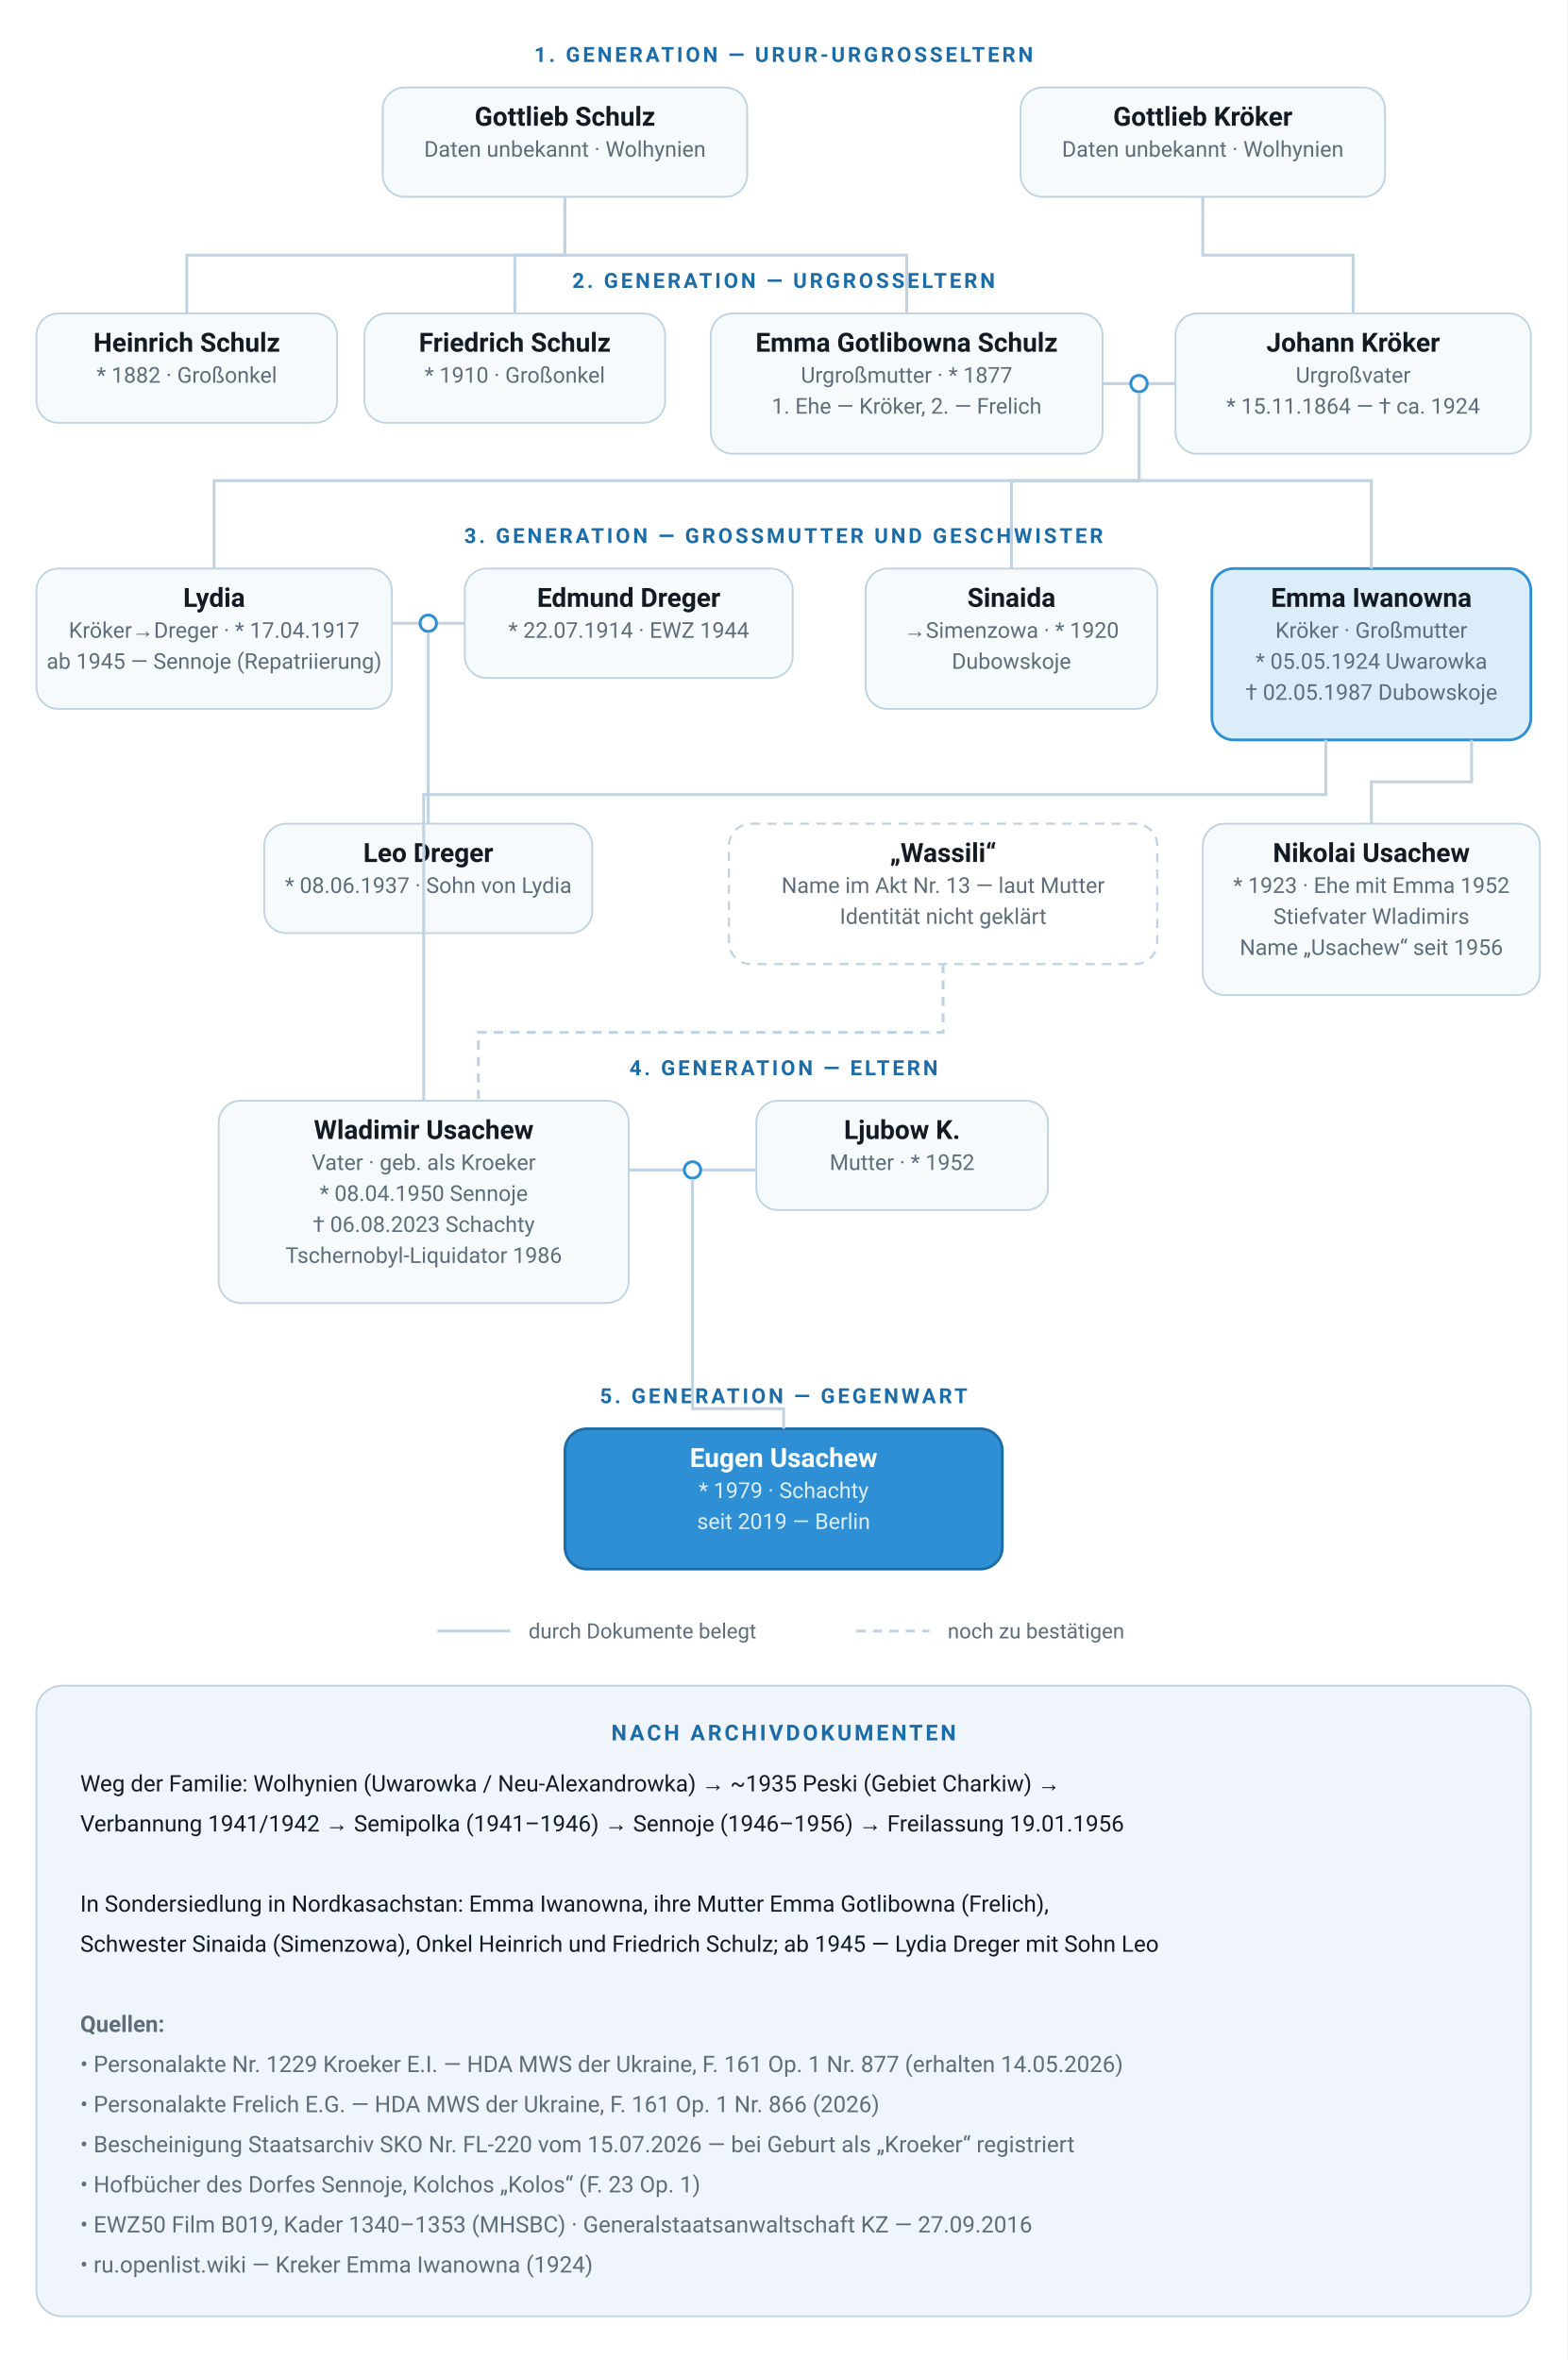
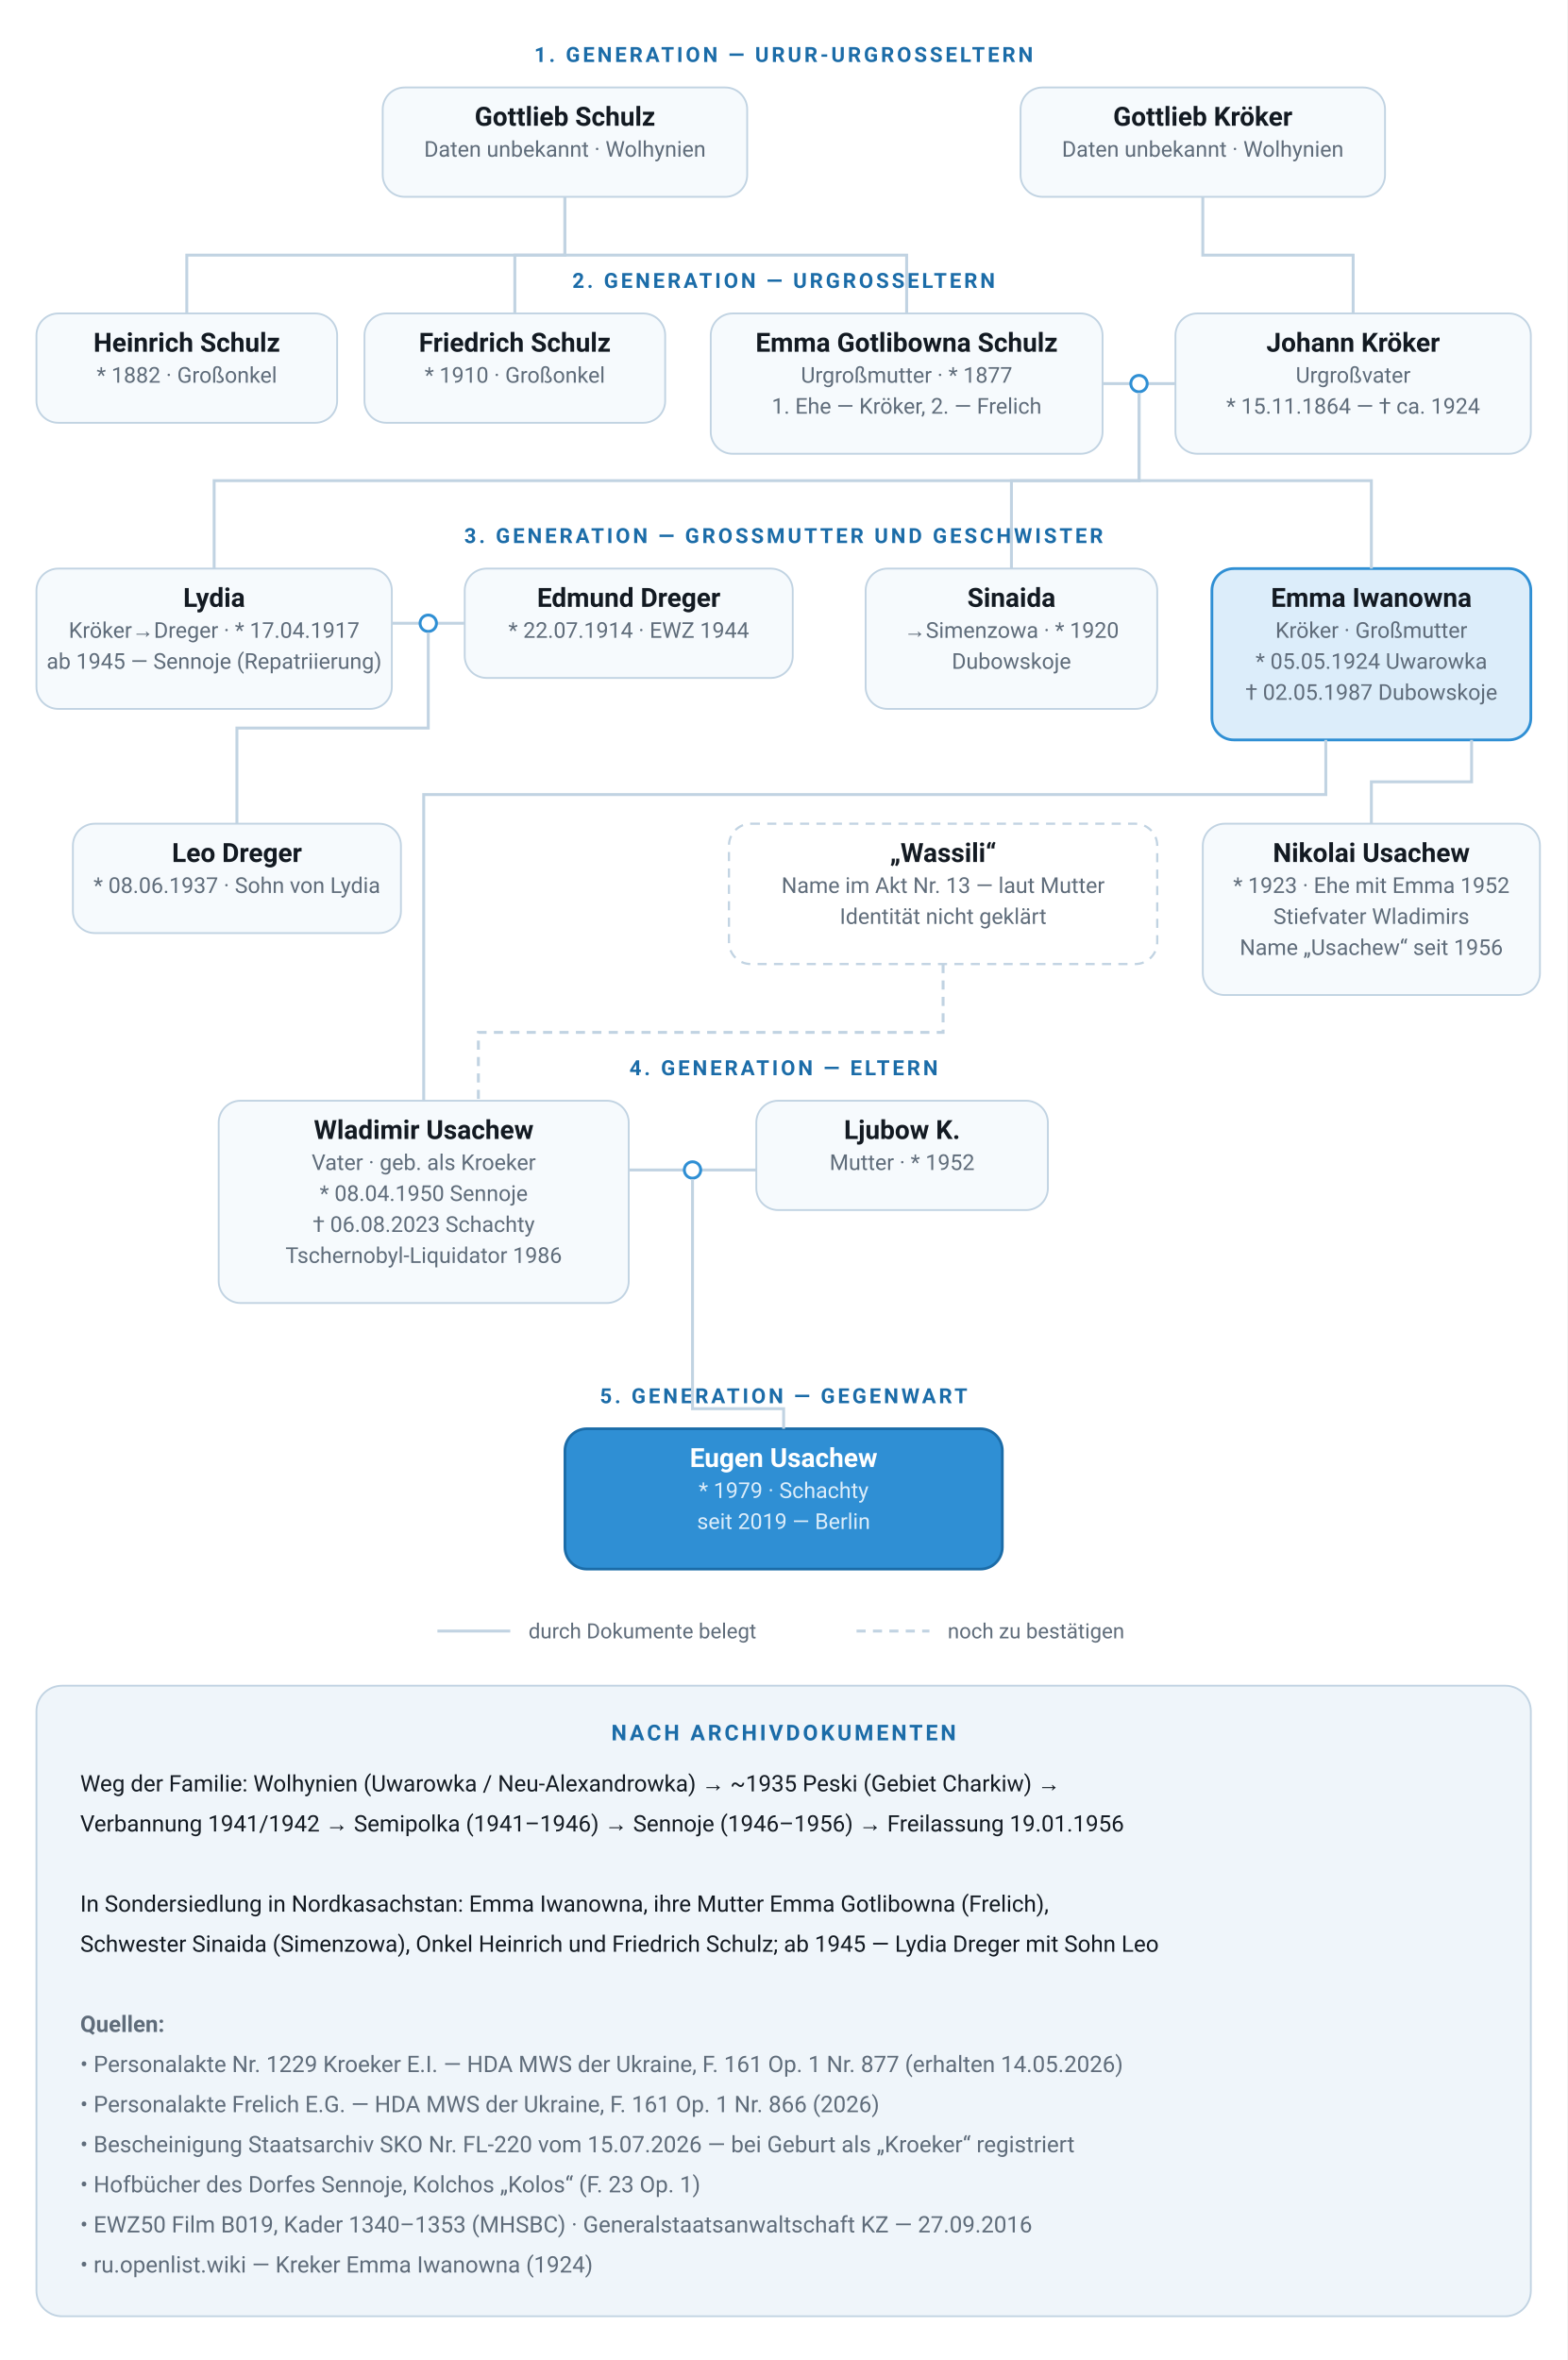
<svg xmlns="http://www.w3.org/2000/svg" width="100%" viewBox="0 0 860 1295" role="img" font-family="-apple-system, BlinkMacSystemFont, 'Segoe UI', Roboto, 'Helvetica Neue', Arial, sans-serif">
  <rect x="0" y="0" width="860" height="1295" fill="#ffffff" />
  <text x="430" y="34" text-anchor="middle" font-size="11.5" font-weight="700" letter-spacing="1.5" fill="#1b6ca8">1. GENERATION — URUR-URGROSSELTERN</text>
  <rect x="210" y="48" width="200" height="60" rx="12" fill="#f6fafd" stroke="#c1d3e2" stroke-width="1" />
  <text x="310" y="69" text-anchor="middle" font-size="14.5" font-weight="600" fill="#131a22">Gottlieb Schulz</text>
  <text x="310" y="86" text-anchor="middle" font-size="12" fill="#5f6c7a">Daten unbekannt · Wolhynien</text>
  <rect x="560" y="48" width="200" height="60" rx="12" fill="#f6fafd" stroke="#c1d3e2" stroke-width="1" />
  <text x="660" y="69" text-anchor="middle" font-size="14.5" font-weight="600" fill="#131a22">Gottlieb Kröker</text>
  <text x="660" y="86" text-anchor="middle" font-size="12" fill="#5f6c7a">Daten unbekannt · Wolhynien</text>
  <text x="430" y="158" text-anchor="middle" font-size="11.5" font-weight="700" letter-spacing="1.5" fill="#1b6ca8">2. GENERATION — URGROSSELTERN</text>
  <rect x="20" y="172" width="165" height="60" rx="12" fill="#f6fafd" stroke="#c1d3e2" stroke-width="1" />
  <text x="102.5" y="193" text-anchor="middle" font-size="14.5" font-weight="600" fill="#131a22">Heinrich Schulz</text>
  <text x="102.5" y="210" text-anchor="middle" font-size="12" fill="#5f6c7a">* 1882 · Großonkel</text>
  <rect x="200" y="172" width="165" height="60" rx="12" fill="#f6fafd" stroke="#c1d3e2" stroke-width="1" />
  <text x="282.5" y="193" text-anchor="middle" font-size="14.5" font-weight="600" fill="#131a22">Friedrich Schulz</text>
  <text x="282.5" y="210" text-anchor="middle" font-size="12" fill="#5f6c7a">* 1910 · Großonkel</text>
  <rect x="390" y="172" width="215" height="77" rx="12" fill="#f6fafd" stroke="#c1d3e2" stroke-width="1" />
  <text x="497.5" y="193" text-anchor="middle" font-size="14.5" font-weight="600" fill="#131a22">Emma Gotlibowna Schulz</text>
  <text x="497.5" y="210" text-anchor="middle" font-size="12" fill="#5f6c7a">Urgroßmutter · * 1877</text>
  <text x="497.5" y="227" text-anchor="middle" font-size="12" fill="#5f6c7a">1. Ehe — Kröker, 2. — Frelich</text>
  <rect x="645" y="172" width="195" height="77" rx="12" fill="#f6fafd" stroke="#c1d3e2" stroke-width="1" />
  <text x="742.5" y="193" text-anchor="middle" font-size="14.5" font-weight="600" fill="#131a22">Johann Kröker</text>
  <text x="742.5" y="210" text-anchor="middle" font-size="12" fill="#5f6c7a">Urgroßvater</text>
  <text x="742.5" y="227" text-anchor="middle" font-size="12" fill="#5f6c7a">* 15.11.1864 — † ca. 1924</text>
  <path d="M 310 108 V 140 H 102.5 V 172" stroke="#c1d3e2" stroke-width="1.6" fill="none" />
  <path d="M 310 108 V 140 H 282.5 V 172" stroke="#c1d3e2" stroke-width="1.6" fill="none" />
  <path d="M 310 108 V 140 H 497.5 V 172" stroke="#c1d3e2" stroke-width="1.6" fill="none" />
  <path d="M 660 108 V 140 H 742.5 V 172" stroke="#c1d3e2" stroke-width="1.6" fill="none" />
  <path d="M 605 210.5 L 645 210.5" stroke="#c1d3e2" stroke-width="1.6" fill="none" />
  <circle cx="625" cy="210.5" r="4.5" fill="#ffffff" stroke="#2f8fd4" stroke-width="1.6" />
  <text x="430" y="298" text-anchor="middle" font-size="11.5" font-weight="700" letter-spacing="1.5" fill="#1b6ca8">3. GENERATION — GROSSMUTTER UND GESCHWISTER</text>
  <rect x="20" y="312" width="195" height="77" rx="12" fill="#f6fafd" stroke="#c1d3e2" stroke-width="1" />
  <text x="117.5" y="333" text-anchor="middle" font-size="14.5" font-weight="600" fill="#131a22">Lydia</text>
  <text x="117.5" y="350" text-anchor="middle" font-size="12" fill="#5f6c7a">Kröker→Dreger · * 17.04.1917</text>
  <text x="117.5" y="367" text-anchor="middle" font-size="12" fill="#5f6c7a">ab 1945 — Sennoje (Repatriierung)</text>
  <rect x="255" y="312" width="180" height="60" rx="12" fill="#f6fafd" stroke="#c1d3e2" stroke-width="1" />
  <text x="345" y="333" text-anchor="middle" font-size="14.5" font-weight="600" fill="#131a22">Edmund Dreger</text>
  <text x="345" y="350" text-anchor="middle" font-size="12" fill="#5f6c7a">* 22.07.1914 · EWZ 1944</text>
  <rect x="475" y="312" width="160" height="77" rx="12" fill="#f6fafd" stroke="#c1d3e2" stroke-width="1" />
  <text x="555" y="333" text-anchor="middle" font-size="14.5" font-weight="600" fill="#131a22">Sinaida</text>
  <text x="555" y="350" text-anchor="middle" font-size="12" fill="#5f6c7a">→Simenzowa · * 1920</text>
  <text x="555" y="367" text-anchor="middle" font-size="12" fill="#5f6c7a">Dubowskoje</text>
  <rect x="665" y="312" width="175" height="94" rx="12" fill="#dcedfa" stroke="#2f8fd4" stroke-width="1.5" />
  <text x="752.5" y="333" text-anchor="middle" font-size="14.5" font-weight="600" fill="#131a22">Emma Iwanowna</text>
  <text x="752.5" y="350" text-anchor="middle" font-size="12" fill="#5f6c7a">Kröker · Großmutter</text>
  <text x="752.5" y="367" text-anchor="middle" font-size="12" fill="#5f6c7a">* 05.05.1924 Uwarowka</text>
  <text x="752.5" y="384" text-anchor="middle" font-size="12" fill="#5f6c7a">† 02.05.1987 Dubowskoje</text>
  <path d="M 625 215.5 V 263.75 H 117.5 V 312" stroke="#c1d3e2" stroke-width="1.6" fill="none" />
  <path d="M 625 215.5 V 263.75 H 555 V 312" stroke="#c1d3e2" stroke-width="1.6" fill="none" />
  <path d="M 625 215.5 V 263.75 H 752.5 V 312" stroke="#c1d3e2" stroke-width="1.6" fill="none" />
  <path d="M 215 342 L 255 342" stroke="#c1d3e2" stroke-width="1.6" fill="none" />
  <circle cx="235" cy="342" r="4.5" fill="#ffffff" stroke="#2f8fd4" stroke-width="1.6" />
-   <rect x="145" y="452" width="180" height="60" rx="12" fill="#f6fafd" stroke="#c1d3e2" stroke-width="1" />
-   <text x="235" y="473" text-anchor="middle" font-size="14.5" font-weight="600" fill="#131a22">Leo Dreger</text>
-   <text x="235" y="490" text-anchor="middle" font-size="12" fill="#5f6c7a">* 08.06.1937 · Sohn von Lydia</text>
-   <path d="M 235 347 L 235 452" stroke="#c1d3e2" stroke-width="1.6" fill="none" />
+   <rect x="40" y="452" width="180" height="60" rx="12" fill="#f6fafd" stroke="#c1d3e2" stroke-width="1" />
+   <text x="130" y="473" text-anchor="middle" font-size="14.5" font-weight="600" fill="#131a22">Leo Dreger</text>
+   <text x="130" y="490" text-anchor="middle" font-size="12" fill="#5f6c7a">* 08.06.1937 · Sohn von Lydia</text>
+   <path d="M 235 347 V 399.5 H 130 V 452" stroke="#c1d3e2" stroke-width="1.6" fill="none" />
  <rect x="400" y="452" width="235" height="77" rx="12" fill="#ffffff" stroke="#c1d3e2" stroke-width="1.2" stroke-dasharray="5,4" />
  <text x="517.5" y="473" text-anchor="middle" font-size="14.5" font-weight="600" fill="#131a22">„Wassili“</text>
  <text x="517.5" y="490" text-anchor="middle" font-size="12" fill="#5f6c7a">Name im Akt Nr. 13 — laut Mutter</text>
  <text x="517.5" y="507" text-anchor="middle" font-size="12" fill="#5f6c7a">Identität nicht geklärt</text>
  <rect x="660" y="452" width="185" height="94" rx="12" fill="#f6fafd" stroke="#c1d3e2" stroke-width="1" />
  <text x="752.5" y="473" text-anchor="middle" font-size="14.5" font-weight="600" fill="#131a22">Nikolai Usachew</text>
  <text x="752.5" y="490" text-anchor="middle" font-size="12" fill="#5f6c7a">* 1923 · Ehe mit Emma 1952</text>
  <text x="752.5" y="507" text-anchor="middle" font-size="12" fill="#5f6c7a">Stiefvater Wladimirs</text>
  <text x="752.5" y="524" text-anchor="middle" font-size="12" fill="#5f6c7a">Name „Usachew“ seit 1956</text>
  <path d="M 807.5 406 V 429 H 752.5 V 452" stroke="#c1d3e2" stroke-width="1.6" fill="none" />
  <text x="430" y="590" text-anchor="middle" font-size="11.5" font-weight="700" letter-spacing="1.5" fill="#1b6ca8">4. GENERATION — ELTERN</text>
  <rect x="120" y="604" width="225" height="111" rx="12" fill="#f6fafd" stroke="#c1d3e2" stroke-width="1" />
  <text x="232.5" y="625" text-anchor="middle" font-size="14.5" font-weight="600" fill="#131a22">Wladimir Usachew</text>
  <text x="232.5" y="642" text-anchor="middle" font-size="12" fill="#5f6c7a">Vater · geb. als Kroeker</text>
  <text x="232.5" y="659" text-anchor="middle" font-size="12" fill="#5f6c7a">* 08.04.1950 Sennoje</text>
  <text x="232.5" y="676" text-anchor="middle" font-size="12" fill="#5f6c7a">† 06.08.2023 Schachty</text>
  <text x="232.5" y="693" text-anchor="middle" font-size="12" fill="#5f6c7a">Tschernobyl-Liquidator 1986</text>
  <rect x="415" y="604" width="160" height="60" rx="12" fill="#f6fafd" stroke="#c1d3e2" stroke-width="1" />
  <text x="495" y="625" text-anchor="middle" font-size="14.5" font-weight="600" fill="#131a22">Ljubow K.</text>
  <text x="495" y="642" text-anchor="middle" font-size="12" fill="#5f6c7a">Mutter · * 1952</text>
  <path d="M 727.5 406 V 436 H 232.5 V 604" stroke="#c1d3e2" stroke-width="1.6" fill="none" />
  <path d="M 517.5 529 V 566.5 H 262.5 V 604" stroke="#c1d3e2" stroke-width="1.6" fill="none" stroke-dasharray="5,4" />
  <path d="M 345 642 L 415 642" stroke="#c1d3e2" stroke-width="1.6" fill="none" />
  <circle cx="380" cy="642" r="4.5" fill="#ffffff" stroke="#2f8fd4" stroke-width="1.6" />
  <text x="430" y="770" text-anchor="middle" font-size="11.5" font-weight="700" letter-spacing="1.5" fill="#1b6ca8">5. GENERATION — GEGENWART</text>
  <rect x="310" y="784" width="240" height="77" rx="12" fill="#2f8fd4" stroke="#1b6ca8" stroke-width="1.5" />
  <text x="430" y="805" text-anchor="middle" font-size="14.5" font-weight="600" fill="#ffffff">Eugen Usachew</text>
  <text x="430" y="822" text-anchor="middle" font-size="12" fill="#dcedfa">* 1979 · Schachty</text>
  <text x="430" y="839" text-anchor="middle" font-size="12" fill="#dcedfa">seit 2019 — Berlin</text>
  <path d="M 380 647 L 380 762" stroke="#c1d3e2" stroke-width="1.6" fill="none" />
  <path d="M 380 762 V 773 H 430 V 784" stroke="#c1d3e2" stroke-width="1.6" fill="none" />
  <line x1="240" y1="895" x2="280" y2="895" stroke="#c1d3e2" stroke-width="1.6" />
  <text x="290" y="899" font-size="11.5" fill="#5f6c7a">durch Dokumente belegt</text>
  <line x1="470" y1="895" x2="510" y2="895" stroke="#c1d3e2" stroke-width="1.6" stroke-dasharray="5,4" />
  <text x="520" y="899" font-size="11.5" fill="#5f6c7a">noch zu bestätigen</text>
  <rect x="20" y="925" width="820" height="346" rx="14" fill="#eff5fa" stroke="#c1d3e2" stroke-width="1" />
  <text x="430" y="955" text-anchor="middle" font-size="12" font-weight="700" letter-spacing="1.5" fill="#1b6ca8">NACH ARCHIVDOKUMENTEN</text>
  <text x="44" y="983" font-size="12.5" fill="#131a22">Weg der Familie: Wolhynien (Uwarowka / Neu-Alexandrowka) → ~1935 Peski (Gebiet Charkiw) →</text>
  <text x="44" y="1005" font-size="12.5" fill="#131a22">Verbannung 1941/1942 → Semipolka (1941–1946) → Sennoje (1946–1956) → Freilassung 19.01.1956</text>
  <text x="44" y="1049" font-size="12.5" fill="#131a22">In Sondersiedlung in Nordkasachstan: Emma Iwanowna, ihre Mutter Emma Gotlibowna (Frelich),</text>
  <text x="44" y="1071" font-size="12.5" fill="#131a22">Schwester Sinaida (Simenzowa), Onkel Heinrich und Friedrich Schulz; ab 1945 — Lydia Dreger mit Sohn Leo</text>
  <text x="44" y="1115" font-size="12.5" font-weight="600" fill="#5f6c7a">Quellen:</text>
  <text x="44" y="1137" font-size="12.5" fill="#5f6c7a">• Personalakte Nr. 1229 Kroeker E.I. — HDA MWS der Ukraine, F. 161 Op. 1 Nr. 877 (erhalten 14.05.2026)</text>
  <text x="44" y="1159" font-size="12.5" fill="#5f6c7a">• Personalakte Frelich E.G. — HDA MWS der Ukraine, F. 161 Op. 1 Nr. 866 (2026)</text>
  <text x="44" y="1181" font-size="12.5" fill="#5f6c7a">• Bescheinigung Staatsarchiv SKO Nr. FL-220 vom 15.07.2026 — bei Geburt als „Kroeker“ registriert</text>
  <text x="44" y="1203" font-size="12.5" fill="#5f6c7a">• Hofbücher des Dorfes Sennoje, Kolchos „Kolos“ (F. 23 Op. 1)</text>
  <text x="44" y="1225" font-size="12.5" fill="#5f6c7a">• EWZ50 Film B019, Kader 1340–1353 (MHSBC) · Generalstaatsanwaltschaft KZ — 27.09.2016</text>
  <text x="44" y="1247" font-size="12.5" fill="#5f6c7a">• ru.openlist.wiki — Kreker Emma Iwanowna (1924)</text>
</svg>
